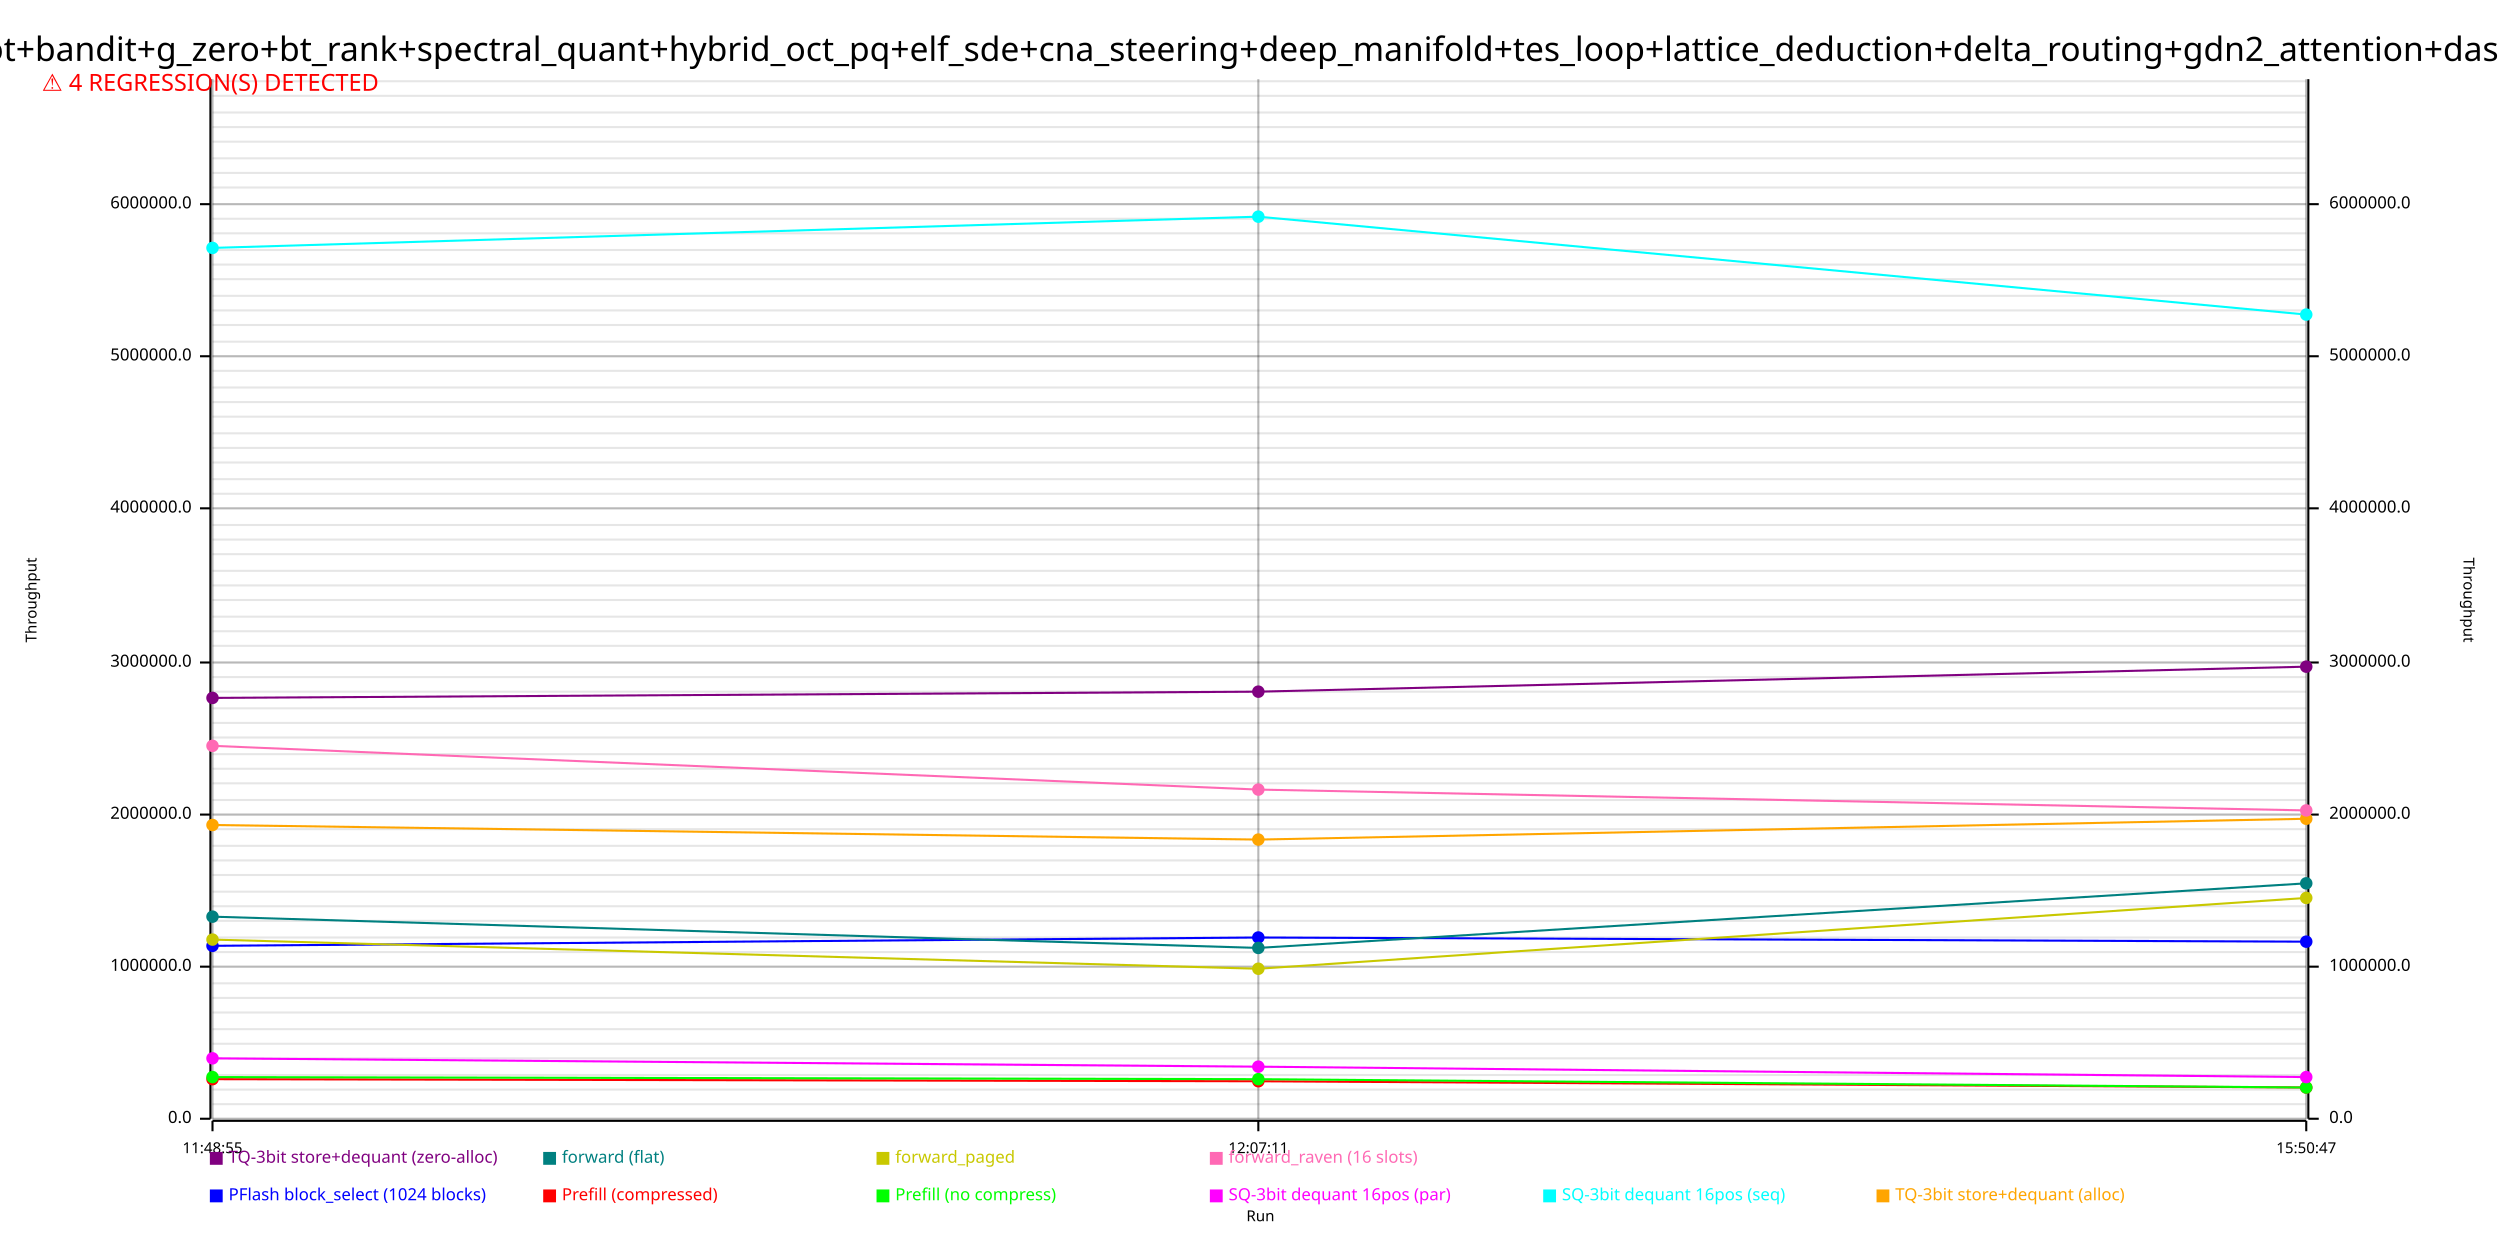
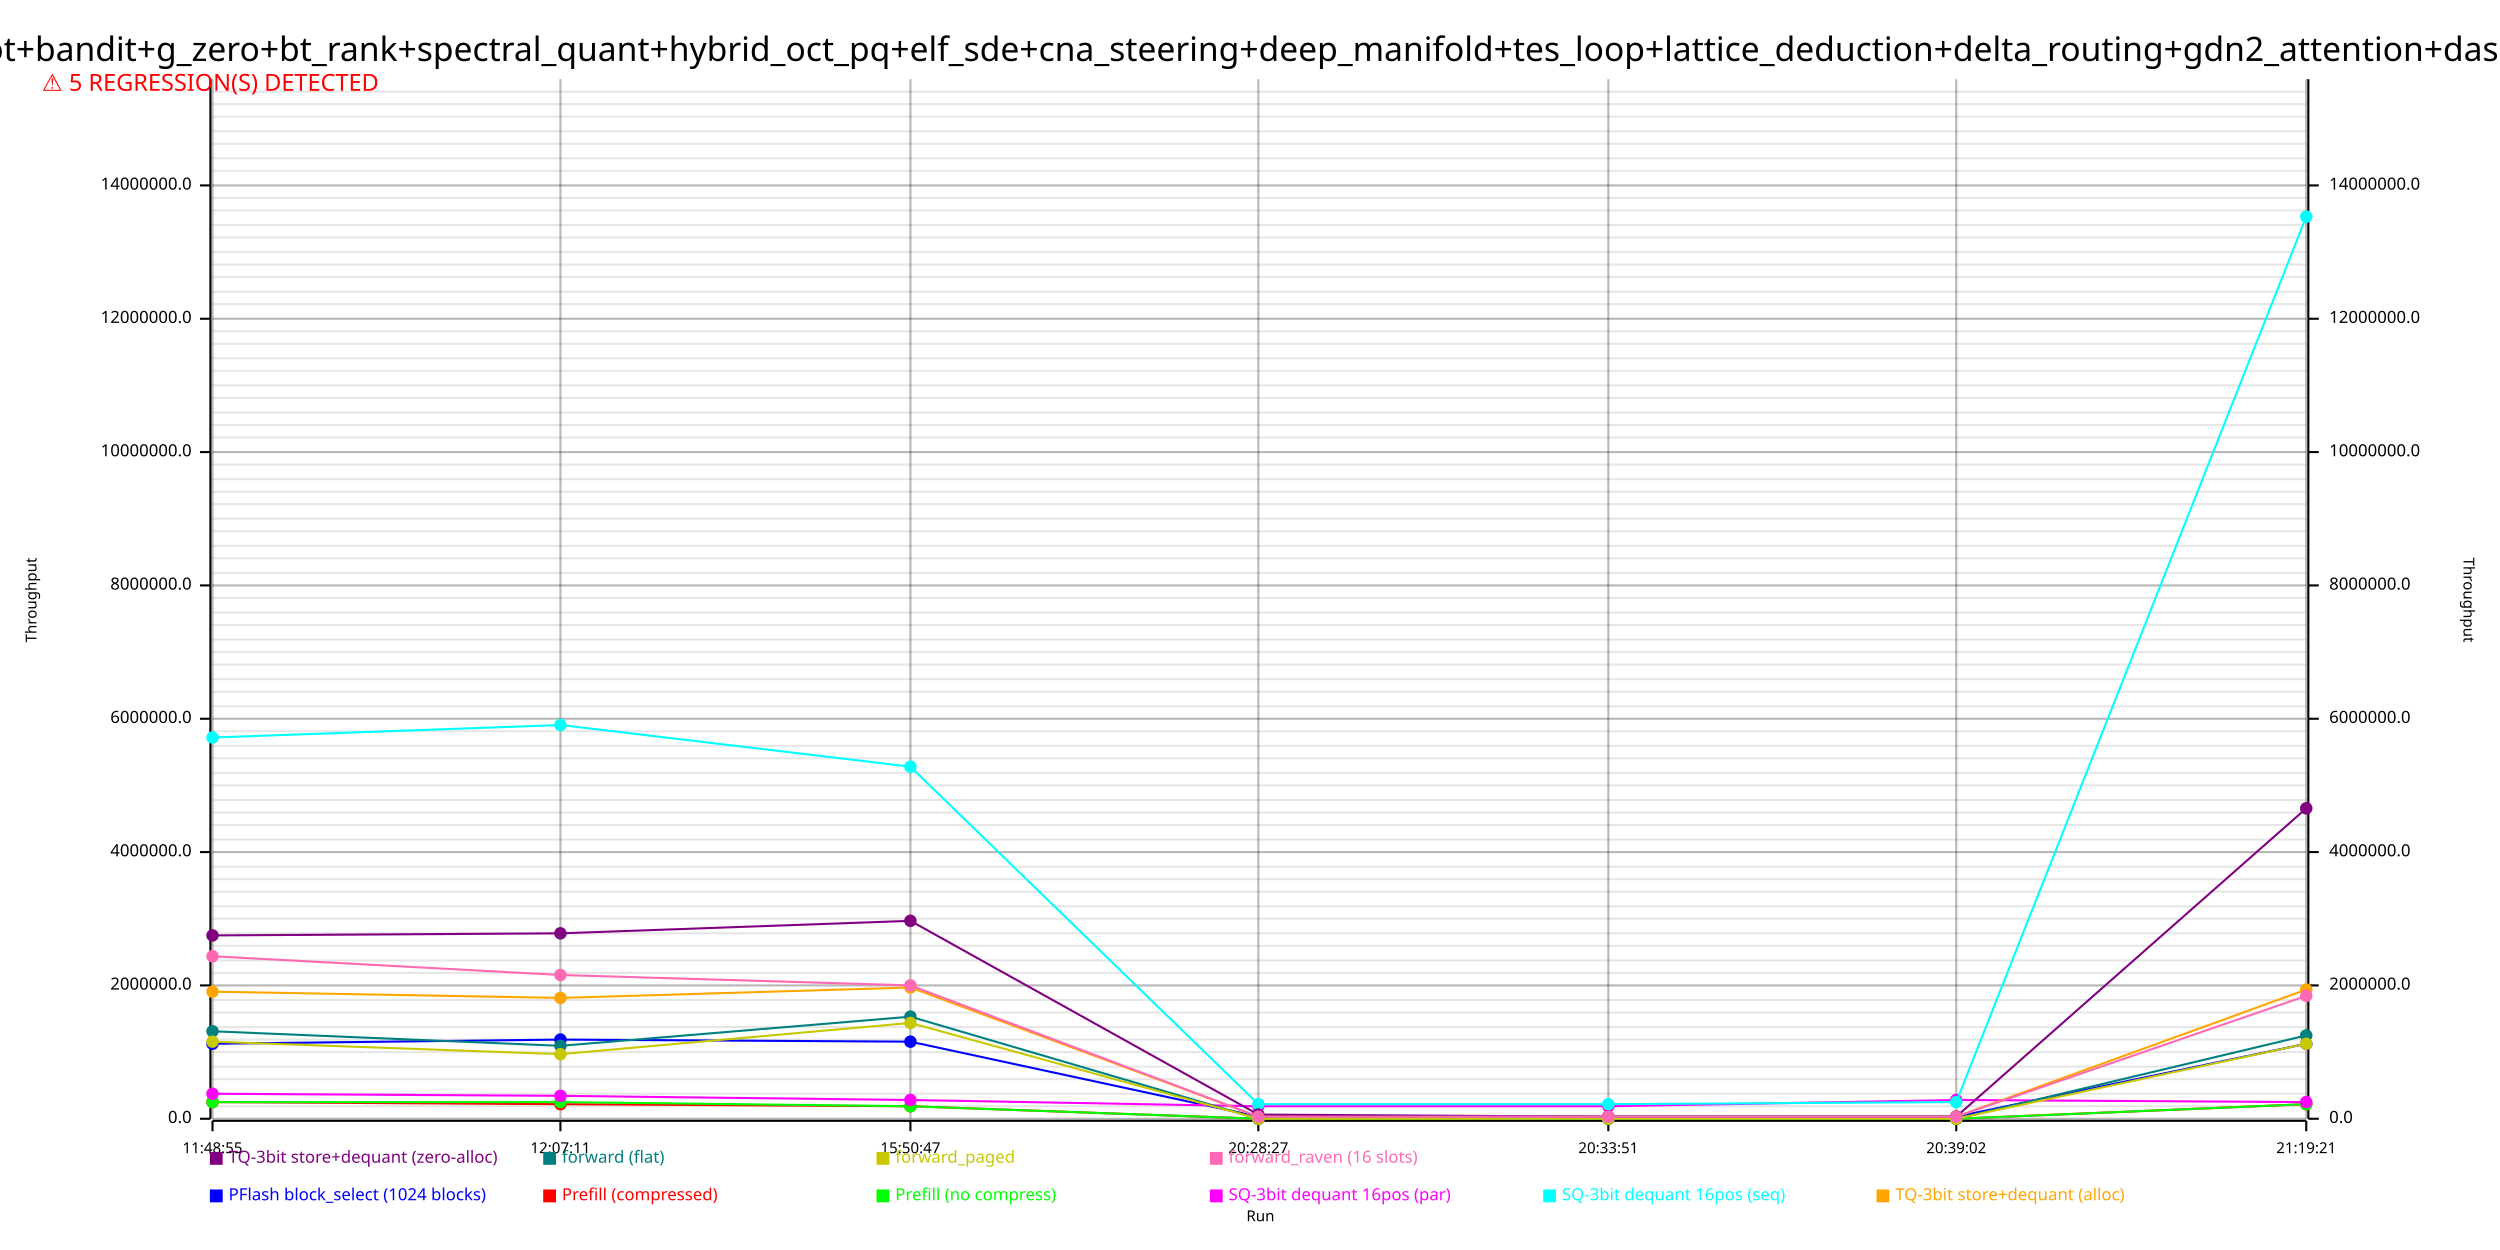
<svg xmlns="http://www.w3.org/2000/svg" width="1200" height="600" viewBox="0 0 1200 600">
  <rect x="0" y="0" width="1200" height="600" opacity="1" fill="#FFFFFF" stroke="none" />
  <text x="600" y="17" dy="0.76em" text-anchor="middle" font-family="sans-serif" font-size="16.129" opacity="1" fill="#000000">
KV — Time Series [sparse_mlp+domain_latent+ppot+bandit+g_zero+bt_rank+spectral_quant+hybrid_oct_pq+elf_sde+cna_steering+deep_manifold+tes_loop+lattice_deduction+delta_routing+gdn2_attention+dash_attn+dreamer+lt2_looped+plasma_path+tf_loop]
</text>
  <line opacity="0.1" stroke="#000000" stroke-width="1" x1="102" y1="537" x2="102" y2="38" />
+   <line opacity="0.1" stroke="#000000" stroke-width="1" x1="269" y1="537" x2="269" y2="38" />
+   <line opacity="0.1" stroke="#000000" stroke-width="1" x1="437" y1="537" x2="437" y2="38" />
  <line opacity="0.1" stroke="#000000" stroke-width="1" x1="604" y1="537" x2="604" y2="38" />
+   <line opacity="0.1" stroke="#000000" stroke-width="1" x1="772" y1="537" x2="772" y2="38" />
+   <line opacity="0.1" stroke="#000000" stroke-width="1" x1="939" y1="537" x2="939" y2="38" />
  <line opacity="0.1" stroke="#000000" stroke-width="1" x1="1107" y1="537" x2="1107" y2="38" />
  <line opacity="0.1" stroke="#000000" stroke-width="1" x1="102" y1="537" x2="1107" y2="537" />
-   <line opacity="0.1" stroke="#000000" stroke-width="1" x1="102" y1="530" x2="1107" y2="530" />
-   <line opacity="0.1" stroke="#000000" stroke-width="1" x1="102" y1="523" x2="1107" y2="523" />
-   <line opacity="0.1" stroke="#000000" stroke-width="1" x1="102" y1="516" x2="1107" y2="516" />
-   <line opacity="0.1" stroke="#000000" stroke-width="1" x1="102" y1="508" x2="1107" y2="508" />
-   <line opacity="0.1" stroke="#000000" stroke-width="1" x1="102" y1="501" x2="1107" y2="501" />
-   <line opacity="0.1" stroke="#000000" stroke-width="1" x1="102" y1="494" x2="1107" y2="494" />
+   <line opacity="0.1" stroke="#000000" stroke-width="1" x1="102" y1="531" x2="1107" y2="531" />
+   <line opacity="0.1" stroke="#000000" stroke-width="1" x1="102" y1="525" x2="1107" y2="525" />
+   <line opacity="0.1" stroke="#000000" stroke-width="1" x1="102" y1="518" x2="1107" y2="518" />
+   <line opacity="0.1" stroke="#000000" stroke-width="1" x1="102" y1="512" x2="1107" y2="512" />
+   <line opacity="0.1" stroke="#000000" stroke-width="1" x1="102" y1="505" x2="1107" y2="505" />
+   <line opacity="0.1" stroke="#000000" stroke-width="1" x1="102" y1="499" x2="1107" y2="499" />
+   <line opacity="0.1" stroke="#000000" stroke-width="1" x1="102" y1="493" x2="1107" y2="493" />
  <line opacity="0.1" stroke="#000000" stroke-width="1" x1="102" y1="486" x2="1107" y2="486" />
-   <line opacity="0.1" stroke="#000000" stroke-width="1" x1="102" y1="479" x2="1107" y2="479" />
-   <line opacity="0.1" stroke="#000000" stroke-width="1" x1="102" y1="472" x2="1107" y2="472" />
-   <line opacity="0.1" stroke="#000000" stroke-width="1" x1="102" y1="464" x2="1107" y2="464" />
-   <line opacity="0.1" stroke="#000000" stroke-width="1" x1="102" y1="457" x2="1107" y2="457" />
-   <line opacity="0.1" stroke="#000000" stroke-width="1" x1="102" y1="450" x2="1107" y2="450" />
-   <line opacity="0.1" stroke="#000000" stroke-width="1" x1="102" y1="442" x2="1107" y2="442" />
+   <line opacity="0.1" stroke="#000000" stroke-width="1" x1="102" y1="480" x2="1107" y2="480" />
+   <line opacity="0.1" stroke="#000000" stroke-width="1" x1="102" y1="473" x2="1107" y2="473" />
+   <line opacity="0.1" stroke="#000000" stroke-width="1" x1="102" y1="467" x2="1107" y2="467" />
+   <line opacity="0.1" stroke="#000000" stroke-width="1" x1="102" y1="461" x2="1107" y2="461" />
+   <line opacity="0.1" stroke="#000000" stroke-width="1" x1="102" y1="454" x2="1107" y2="454" />
+   <line opacity="0.1" stroke="#000000" stroke-width="1" x1="102" y1="448" x2="1107" y2="448" />
+   <line opacity="0.1" stroke="#000000" stroke-width="1" x1="102" y1="441" x2="1107" y2="441" />
  <line opacity="0.1" stroke="#000000" stroke-width="1" x1="102" y1="435" x2="1107" y2="435" />
  <line opacity="0.1" stroke="#000000" stroke-width="1" x1="102" y1="428" x2="1107" y2="428" />
-   <line opacity="0.1" stroke="#000000" stroke-width="1" x1="102" y1="420" x2="1107" y2="420" />
-   <line opacity="0.1" stroke="#000000" stroke-width="1" x1="102" y1="413" x2="1107" y2="413" />
-   <line opacity="0.1" stroke="#000000" stroke-width="1" x1="102" y1="406" x2="1107" y2="406" />
-   <line opacity="0.1" stroke="#000000" stroke-width="1" x1="102" y1="398" x2="1107" y2="398" />
-   <line opacity="0.1" stroke="#000000" stroke-width="1" x1="102" y1="391" x2="1107" y2="391" />
+   <line opacity="0.1" stroke="#000000" stroke-width="1" x1="102" y1="422" x2="1107" y2="422" />
+   <line opacity="0.1" stroke="#000000" stroke-width="1" x1="102" y1="416" x2="1107" y2="416" />
+   <line opacity="0.1" stroke="#000000" stroke-width="1" x1="102" y1="409" x2="1107" y2="409" />
+   <line opacity="0.1" stroke="#000000" stroke-width="1" x1="102" y1="403" x2="1107" y2="403" />
+   <line opacity="0.1" stroke="#000000" stroke-width="1" x1="102" y1="396" x2="1107" y2="396" />
+   <line opacity="0.1" stroke="#000000" stroke-width="1" x1="102" y1="390" x2="1107" y2="390" />
  <line opacity="0.1" stroke="#000000" stroke-width="1" x1="102" y1="384" x2="1107" y2="384" />
-   <line opacity="0.1" stroke="#000000" stroke-width="1" x1="102" y1="376" x2="1107" y2="376" />
-   <line opacity="0.1" stroke="#000000" stroke-width="1" x1="102" y1="369" x2="1107" y2="369" />
-   <line opacity="0.1" stroke="#000000" stroke-width="1" x1="102" y1="362" x2="1107" y2="362" />
-   <line opacity="0.1" stroke="#000000" stroke-width="1" x1="102" y1="354" x2="1107" y2="354" />
-   <line opacity="0.1" stroke="#000000" stroke-width="1" x1="102" y1="347" x2="1107" y2="347" />
-   <line opacity="0.1" stroke="#000000" stroke-width="1" x1="102" y1="340" x2="1107" y2="340" />
+   <line opacity="0.1" stroke="#000000" stroke-width="1" x1="102" y1="377" x2="1107" y2="377" />
+   <line opacity="0.1" stroke="#000000" stroke-width="1" x1="102" y1="371" x2="1107" y2="371" />
+   <line opacity="0.1" stroke="#000000" stroke-width="1" x1="102" y1="364" x2="1107" y2="364" />
+   <line opacity="0.1" stroke="#000000" stroke-width="1" x1="102" y1="358" x2="1107" y2="358" />
+   <line opacity="0.1" stroke="#000000" stroke-width="1" x1="102" y1="351" x2="1107" y2="351" />
+   <line opacity="0.1" stroke="#000000" stroke-width="1" x1="102" y1="345" x2="1107" y2="345" />
+   <line opacity="0.1" stroke="#000000" stroke-width="1" x1="102" y1="339" x2="1107" y2="339" />
  <line opacity="0.1" stroke="#000000" stroke-width="1" x1="102" y1="332" x2="1107" y2="332" />
-   <line opacity="0.1" stroke="#000000" stroke-width="1" x1="102" y1="325" x2="1107" y2="325" />
-   <line opacity="0.1" stroke="#000000" stroke-width="1" x1="102" y1="318" x2="1107" y2="318" />
-   <line opacity="0.1" stroke="#000000" stroke-width="1" x1="102" y1="310" x2="1107" y2="310" />
-   <line opacity="0.1" stroke="#000000" stroke-width="1" x1="102" y1="303" x2="1107" y2="303" />
-   <line opacity="0.1" stroke="#000000" stroke-width="1" x1="102" y1="296" x2="1107" y2="296" />
-   <line opacity="0.1" stroke="#000000" stroke-width="1" x1="102" y1="288" x2="1107" y2="288" />
+   <line opacity="0.1" stroke="#000000" stroke-width="1" x1="102" y1="326" x2="1107" y2="326" />
+   <line opacity="0.1" stroke="#000000" stroke-width="1" x1="102" y1="319" x2="1107" y2="319" />
+   <line opacity="0.1" stroke="#000000" stroke-width="1" x1="102" y1="313" x2="1107" y2="313" />
+   <line opacity="0.1" stroke="#000000" stroke-width="1" x1="102" y1="307" x2="1107" y2="307" />
+   <line opacity="0.1" stroke="#000000" stroke-width="1" x1="102" y1="300" x2="1107" y2="300" />
+   <line opacity="0.1" stroke="#000000" stroke-width="1" x1="102" y1="294" x2="1107" y2="294" />
+   <line opacity="0.1" stroke="#000000" stroke-width="1" x1="102" y1="287" x2="1107" y2="287" />
  <line opacity="0.1" stroke="#000000" stroke-width="1" x1="102" y1="281" x2="1107" y2="281" />
-   <line opacity="0.1" stroke="#000000" stroke-width="1" x1="102" y1="274" x2="1107" y2="274" />
-   <line opacity="0.1" stroke="#000000" stroke-width="1" x1="102" y1="266" x2="1107" y2="266" />
-   <line opacity="0.1" stroke="#000000" stroke-width="1" x1="102" y1="259" x2="1107" y2="259" />
-   <line opacity="0.1" stroke="#000000" stroke-width="1" x1="102" y1="252" x2="1107" y2="252" />
-   <line opacity="0.1" stroke="#000000" stroke-width="1" x1="102" y1="244" x2="1107" y2="244" />
-   <line opacity="0.1" stroke="#000000" stroke-width="1" x1="102" y1="237" x2="1107" y2="237" />
+   <line opacity="0.1" stroke="#000000" stroke-width="1" x1="102" y1="275" x2="1107" y2="275" />
+   <line opacity="0.1" stroke="#000000" stroke-width="1" x1="102" y1="268" x2="1107" y2="268" />
+   <line opacity="0.1" stroke="#000000" stroke-width="1" x1="102" y1="262" x2="1107" y2="262" />
+   <line opacity="0.1" stroke="#000000" stroke-width="1" x1="102" y1="255" x2="1107" y2="255" />
+   <line opacity="0.1" stroke="#000000" stroke-width="1" x1="102" y1="249" x2="1107" y2="249" />
+   <line opacity="0.1" stroke="#000000" stroke-width="1" x1="102" y1="242" x2="1107" y2="242" />
+   <line opacity="0.1" stroke="#000000" stroke-width="1" x1="102" y1="236" x2="1107" y2="236" />
  <line opacity="0.1" stroke="#000000" stroke-width="1" x1="102" y1="230" x2="1107" y2="230" />
-   <line opacity="0.1" stroke="#000000" stroke-width="1" x1="102" y1="222" x2="1107" y2="222" />
-   <line opacity="0.1" stroke="#000000" stroke-width="1" x1="102" y1="215" x2="1107" y2="215" />
-   <line opacity="0.1" stroke="#000000" stroke-width="1" x1="102" y1="208" x2="1107" y2="208" />
-   <line opacity="0.1" stroke="#000000" stroke-width="1" x1="102" y1="200" x2="1107" y2="200" />
-   <line opacity="0.1" stroke="#000000" stroke-width="1" x1="102" y1="193" x2="1107" y2="193" />
-   <line opacity="0.1" stroke="#000000" stroke-width="1" x1="102" y1="186" x2="1107" y2="186" />
+   <line opacity="0.1" stroke="#000000" stroke-width="1" x1="102" y1="223" x2="1107" y2="223" />
+   <line opacity="0.1" stroke="#000000" stroke-width="1" x1="102" y1="217" x2="1107" y2="217" />
+   <line opacity="0.1" stroke="#000000" stroke-width="1" x1="102" y1="210" x2="1107" y2="210" />
+   <line opacity="0.1" stroke="#000000" stroke-width="1" x1="102" y1="204" x2="1107" y2="204" />
+   <line opacity="0.1" stroke="#000000" stroke-width="1" x1="102" y1="198" x2="1107" y2="198" />
+   <line opacity="0.1" stroke="#000000" stroke-width="1" x1="102" y1="191" x2="1107" y2="191" />
+   <line opacity="0.1" stroke="#000000" stroke-width="1" x1="102" y1="185" x2="1107" y2="185" />
  <line opacity="0.1" stroke="#000000" stroke-width="1" x1="102" y1="178" x2="1107" y2="178" />
-   <line opacity="0.1" stroke="#000000" stroke-width="1" x1="102" y1="171" x2="1107" y2="171" />
-   <line opacity="0.1" stroke="#000000" stroke-width="1" x1="102" y1="164" x2="1107" y2="164" />
-   <line opacity="0.1" stroke="#000000" stroke-width="1" x1="102" y1="156" x2="1107" y2="156" />
-   <line opacity="0.1" stroke="#000000" stroke-width="1" x1="102" y1="149" x2="1107" y2="149" />
-   <line opacity="0.1" stroke="#000000" stroke-width="1" x1="102" y1="142" x2="1107" y2="142" />
-   <line opacity="0.1" stroke="#000000" stroke-width="1" x1="102" y1="134" x2="1107" y2="134" />
+   <line opacity="0.1" stroke="#000000" stroke-width="1" x1="102" y1="172" x2="1107" y2="172" />
+   <line opacity="0.1" stroke="#000000" stroke-width="1" x1="102" y1="165" x2="1107" y2="165" />
+   <line opacity="0.1" stroke="#000000" stroke-width="1" x1="102" y1="159" x2="1107" y2="159" />
+   <line opacity="0.1" stroke="#000000" stroke-width="1" x1="102" y1="153" x2="1107" y2="153" />
+   <line opacity="0.1" stroke="#000000" stroke-width="1" x1="102" y1="146" x2="1107" y2="146" />
+   <line opacity="0.1" stroke="#000000" stroke-width="1" x1="102" y1="140" x2="1107" y2="140" />
+   <line opacity="0.1" stroke="#000000" stroke-width="1" x1="102" y1="133" x2="1107" y2="133" />
  <line opacity="0.1" stroke="#000000" stroke-width="1" x1="102" y1="127" x2="1107" y2="127" />
-   <line opacity="0.1" stroke="#000000" stroke-width="1" x1="102" y1="120" x2="1107" y2="120" />
-   <line opacity="0.1" stroke="#000000" stroke-width="1" x1="102" y1="112" x2="1107" y2="112" />
-   <line opacity="0.1" stroke="#000000" stroke-width="1" x1="102" y1="105" x2="1107" y2="105" />
-   <line opacity="0.1" stroke="#000000" stroke-width="1" x1="102" y1="98" x2="1107" y2="98" />
-   <line opacity="0.1" stroke="#000000" stroke-width="1" x1="102" y1="90" x2="1107" y2="90" />
-   <line opacity="0.1" stroke="#000000" stroke-width="1" x1="102" y1="83" x2="1107" y2="83" />
+   <line opacity="0.1" stroke="#000000" stroke-width="1" x1="102" y1="121" x2="1107" y2="121" />
+   <line opacity="0.1" stroke="#000000" stroke-width="1" x1="102" y1="114" x2="1107" y2="114" />
+   <line opacity="0.1" stroke="#000000" stroke-width="1" x1="102" y1="108" x2="1107" y2="108" />
+   <line opacity="0.1" stroke="#000000" stroke-width="1" x1="102" y1="101" x2="1107" y2="101" />
+   <line opacity="0.1" stroke="#000000" stroke-width="1" x1="102" y1="95" x2="1107" y2="95" />
+   <line opacity="0.1" stroke="#000000" stroke-width="1" x1="102" y1="89" x2="1107" y2="89" />
+   <line opacity="0.1" stroke="#000000" stroke-width="1" x1="102" y1="82" x2="1107" y2="82" />
  <line opacity="0.1" stroke="#000000" stroke-width="1" x1="102" y1="76" x2="1107" y2="76" />
-   <line opacity="0.1" stroke="#000000" stroke-width="1" x1="102" y1="68" x2="1107" y2="68" />
-   <line opacity="0.1" stroke="#000000" stroke-width="1" x1="102" y1="61" x2="1107" y2="61" />
-   <line opacity="0.1" stroke="#000000" stroke-width="1" x1="102" y1="54" x2="1107" y2="54" />
-   <line opacity="0.1" stroke="#000000" stroke-width="1" x1="102" y1="46" x2="1107" y2="46" />
-   <line opacity="0.1" stroke="#000000" stroke-width="1" x1="102" y1="39" x2="1107" y2="39" />
+   <line opacity="0.1" stroke="#000000" stroke-width="1" x1="102" y1="69" x2="1107" y2="69" />
+   <line opacity="0.1" stroke="#000000" stroke-width="1" x1="102" y1="63" x2="1107" y2="63" />
+   <line opacity="0.1" stroke="#000000" stroke-width="1" x1="102" y1="56" x2="1107" y2="56" />
+   <line opacity="0.1" stroke="#000000" stroke-width="1" x1="102" y1="50" x2="1107" y2="50" />
+   <line opacity="0.1" stroke="#000000" stroke-width="1" x1="102" y1="44" x2="1107" y2="44" />
  <text x="12" y="288" dy="0.76em" text-anchor="middle" font-family="sans-serif" font-size="7.258" opacity="1" fill="#000000" transform="rotate(270, 12, 288)">
Throughput
</text>
  <text x="605" y="588" dy="-0.5ex" text-anchor="middle" font-family="sans-serif" font-size="7.258" opacity="1" fill="#000000">
Run
</text>
  <text x="1188" y="288" dy="0.76em" text-anchor="middle" font-family="sans-serif" font-size="7.258" opacity="1" fill="#000000" transform="rotate(90, 1188, 288)">
Throughput
</text>
  <line opacity="0.2" stroke="#000000" stroke-width="1" x1="102" y1="537" x2="102" y2="38" />
+   <line opacity="0.2" stroke="#000000" stroke-width="1" x1="269" y1="537" x2="269" y2="38" />
+   <line opacity="0.2" stroke="#000000" stroke-width="1" x1="437" y1="537" x2="437" y2="38" />
  <line opacity="0.2" stroke="#000000" stroke-width="1" x1="604" y1="537" x2="604" y2="38" />
+   <line opacity="0.2" stroke="#000000" stroke-width="1" x1="772" y1="537" x2="772" y2="38" />
+   <line opacity="0.2" stroke="#000000" stroke-width="1" x1="939" y1="537" x2="939" y2="38" />
  <line opacity="0.2" stroke="#000000" stroke-width="1" x1="1107" y1="537" x2="1107" y2="38" />
  <line opacity="0.2" stroke="#000000" stroke-width="1" x1="102" y1="537" x2="1107" y2="537" />
-   <line opacity="0.2" stroke="#000000" stroke-width="1" x1="102" y1="464" x2="1107" y2="464" />
-   <line opacity="0.2" stroke="#000000" stroke-width="1" x1="102" y1="391" x2="1107" y2="391" />
-   <line opacity="0.2" stroke="#000000" stroke-width="1" x1="102" y1="318" x2="1107" y2="318" />
-   <line opacity="0.2" stroke="#000000" stroke-width="1" x1="102" y1="244" x2="1107" y2="244" />
-   <line opacity="0.2" stroke="#000000" stroke-width="1" x1="102" y1="171" x2="1107" y2="171" />
-   <line opacity="0.2" stroke="#000000" stroke-width="1" x1="102" y1="98" x2="1107" y2="98" />
+   <line opacity="0.2" stroke="#000000" stroke-width="1" x1="102" y1="473" x2="1107" y2="473" />
+   <line opacity="0.2" stroke="#000000" stroke-width="1" x1="102" y1="409" x2="1107" y2="409" />
+   <line opacity="0.2" stroke="#000000" stroke-width="1" x1="102" y1="345" x2="1107" y2="345" />
+   <line opacity="0.2" stroke="#000000" stroke-width="1" x1="102" y1="281" x2="1107" y2="281" />
+   <line opacity="0.2" stroke="#000000" stroke-width="1" x1="102" y1="217" x2="1107" y2="217" />
+   <line opacity="0.2" stroke="#000000" stroke-width="1" x1="102" y1="153" x2="1107" y2="153" />
+   <line opacity="0.2" stroke="#000000" stroke-width="1" x1="102" y1="89" x2="1107" y2="89" />
  <polyline fill="none" opacity="1" stroke="#000000" stroke-width="1" points="101,38 101,537 " />
  <text x="92" y="537" dy="0.5ex" text-anchor="end" font-family="sans-serif" font-size="8.065" opacity="1" fill="#000000">
0.0
</text>
  <polyline fill="none" opacity="1" stroke="#000000" stroke-width="1" points="96,537 101,537 " />
-   <text x="92" y="464" dy="0.5ex" text-anchor="end" font-family="sans-serif" font-size="8.065" opacity="1" fill="#000000">
- 1000000.0
- </text>
-   <polyline fill="none" opacity="1" stroke="#000000" stroke-width="1" points="96,464 101,464 " />
-   <text x="92" y="391" dy="0.5ex" text-anchor="end" font-family="sans-serif" font-size="8.065" opacity="1" fill="#000000">
+   <text x="92" y="473" dy="0.5ex" text-anchor="end" font-family="sans-serif" font-size="8.065" opacity="1" fill="#000000">
2000000.0
</text>
-   <polyline fill="none" opacity="1" stroke="#000000" stroke-width="1" points="96,391 101,391 " />
-   <text x="92" y="318" dy="0.5ex" text-anchor="end" font-family="sans-serif" font-size="8.065" opacity="1" fill="#000000">
- 3000000.0
- </text>
-   <polyline fill="none" opacity="1" stroke="#000000" stroke-width="1" points="96,318 101,318 " />
-   <text x="92" y="244" dy="0.5ex" text-anchor="end" font-family="sans-serif" font-size="8.065" opacity="1" fill="#000000">
+   <polyline fill="none" opacity="1" stroke="#000000" stroke-width="1" points="96,473 101,473 " />
+   <text x="92" y="409" dy="0.5ex" text-anchor="end" font-family="sans-serif" font-size="8.065" opacity="1" fill="#000000">
4000000.0
</text>
-   <polyline fill="none" opacity="1" stroke="#000000" stroke-width="1" points="96,244 101,244 " />
-   <text x="92" y="171" dy="0.5ex" text-anchor="end" font-family="sans-serif" font-size="8.065" opacity="1" fill="#000000">
- 5000000.0
- </text>
-   <polyline fill="none" opacity="1" stroke="#000000" stroke-width="1" points="96,171 101,171 " />
-   <text x="92" y="98" dy="0.5ex" text-anchor="end" font-family="sans-serif" font-size="8.065" opacity="1" fill="#000000">
+   <polyline fill="none" opacity="1" stroke="#000000" stroke-width="1" points="96,409 101,409 " />
+   <text x="92" y="345" dy="0.5ex" text-anchor="end" font-family="sans-serif" font-size="8.065" opacity="1" fill="#000000">
6000000.0
</text>
-   <polyline fill="none" opacity="1" stroke="#000000" stroke-width="1" points="96,98 101,98 " />
+   <polyline fill="none" opacity="1" stroke="#000000" stroke-width="1" points="96,345 101,345 " />
+   <text x="92" y="281" dy="0.5ex" text-anchor="end" font-family="sans-serif" font-size="8.065" opacity="1" fill="#000000">
+ 8000000.0
+ </text>
+   <polyline fill="none" opacity="1" stroke="#000000" stroke-width="1" points="96,281 101,281 " />
+   <text x="92" y="217" dy="0.5ex" text-anchor="end" font-family="sans-serif" font-size="8.065" opacity="1" fill="#000000">
+ 10000000.0
+ </text>
+   <polyline fill="none" opacity="1" stroke="#000000" stroke-width="1" points="96,217 101,217 " />
+   <text x="92" y="153" dy="0.5ex" text-anchor="end" font-family="sans-serif" font-size="8.065" opacity="1" fill="#000000">
+ 12000000.0
+ </text>
+   <polyline fill="none" opacity="1" stroke="#000000" stroke-width="1" points="96,153 101,153 " />
+   <text x="92" y="89" dy="0.5ex" text-anchor="end" font-family="sans-serif" font-size="8.065" opacity="1" fill="#000000">
+ 14000000.0
+ </text>
+   <polyline fill="none" opacity="1" stroke="#000000" stroke-width="1" points="96,89 101,89 " />
  <polyline fill="none" opacity="1" stroke="#000000" stroke-width="1" points="102,538 1107,538 " />
  <text x="102" y="548" dy="0.76em" text-anchor="middle" font-family="sans-serif" font-size="7.258" opacity="1" fill="#000000">
11:48:55
</text>
  <polyline fill="none" opacity="1" stroke="#000000" stroke-width="1" points="102,538 102,543 " />
+   <text x="269" y="548" dy="0.76em" text-anchor="middle" font-family="sans-serif" font-size="7.258" opacity="1" fill="#000000">
+ 12:07:11
+ </text>
+   <polyline fill="none" opacity="1" stroke="#000000" stroke-width="1" points="269,538 269,543 " />
+   <text x="437" y="548" dy="0.76em" text-anchor="middle" font-family="sans-serif" font-size="7.258" opacity="1" fill="#000000">
+ 15:50:47
+ </text>
+   <polyline fill="none" opacity="1" stroke="#000000" stroke-width="1" points="437,538 437,543 " />
  <text x="604" y="548" dy="0.76em" text-anchor="middle" font-family="sans-serif" font-size="7.258" opacity="1" fill="#000000">
- 12:07:11
+ 20:28:27
</text>
  <polyline fill="none" opacity="1" stroke="#000000" stroke-width="1" points="604,538 604,543 " />
+   <text x="772" y="548" dy="0.76em" text-anchor="middle" font-family="sans-serif" font-size="7.258" opacity="1" fill="#000000">
+ 20:33:51
+ </text>
+   <polyline fill="none" opacity="1" stroke="#000000" stroke-width="1" points="772,538 772,543 " />
+   <text x="939" y="548" dy="0.76em" text-anchor="middle" font-family="sans-serif" font-size="7.258" opacity="1" fill="#000000">
+ 20:39:02
+ </text>
+   <polyline fill="none" opacity="1" stroke="#000000" stroke-width="1" points="939,538 939,543 " />
  <text x="1107" y="548" dy="0.76em" text-anchor="middle" font-family="sans-serif" font-size="7.258" opacity="1" fill="#000000">
- 15:50:47
+ 21:19:21
</text>
  <polyline fill="none" opacity="1" stroke="#000000" stroke-width="1" points="1107,538 1107,543 " />
  <polyline fill="none" opacity="1" stroke="#000000" stroke-width="1" points="1108,38 1108,537 " />
  <text x="1118" y="537" dy="0.5ex" text-anchor="start" font-family="sans-serif" font-size="8.065" opacity="1" fill="#000000">
0.0
</text>
  <polyline fill="none" opacity="1" stroke="#000000" stroke-width="1" points="1108,537 1113,537 " />
-   <text x="1118" y="464" dy="0.5ex" text-anchor="start" font-family="sans-serif" font-size="8.065" opacity="1" fill="#000000">
- 1000000.0
- </text>
-   <polyline fill="none" opacity="1" stroke="#000000" stroke-width="1" points="1108,464 1113,464 " />
-   <text x="1118" y="391" dy="0.5ex" text-anchor="start" font-family="sans-serif" font-size="8.065" opacity="1" fill="#000000">
+   <text x="1118" y="473" dy="0.5ex" text-anchor="start" font-family="sans-serif" font-size="8.065" opacity="1" fill="#000000">
2000000.0
</text>
-   <polyline fill="none" opacity="1" stroke="#000000" stroke-width="1" points="1108,391 1113,391 " />
-   <text x="1118" y="318" dy="0.5ex" text-anchor="start" font-family="sans-serif" font-size="8.065" opacity="1" fill="#000000">
- 3000000.0
- </text>
-   <polyline fill="none" opacity="1" stroke="#000000" stroke-width="1" points="1108,318 1113,318 " />
-   <text x="1118" y="244" dy="0.5ex" text-anchor="start" font-family="sans-serif" font-size="8.065" opacity="1" fill="#000000">
+   <polyline fill="none" opacity="1" stroke="#000000" stroke-width="1" points="1108,473 1113,473 " />
+   <text x="1118" y="409" dy="0.5ex" text-anchor="start" font-family="sans-serif" font-size="8.065" opacity="1" fill="#000000">
4000000.0
</text>
-   <polyline fill="none" opacity="1" stroke="#000000" stroke-width="1" points="1108,244 1113,244 " />
-   <text x="1118" y="171" dy="0.5ex" text-anchor="start" font-family="sans-serif" font-size="8.065" opacity="1" fill="#000000">
- 5000000.0
- </text>
-   <polyline fill="none" opacity="1" stroke="#000000" stroke-width="1" points="1108,171 1113,171 " />
-   <text x="1118" y="98" dy="0.5ex" text-anchor="start" font-family="sans-serif" font-size="8.065" opacity="1" fill="#000000">
+   <polyline fill="none" opacity="1" stroke="#000000" stroke-width="1" points="1108,409 1113,409 " />
+   <text x="1118" y="345" dy="0.5ex" text-anchor="start" font-family="sans-serif" font-size="8.065" opacity="1" fill="#000000">
6000000.0
</text>
-   <polyline fill="none" opacity="1" stroke="#000000" stroke-width="1" points="1108,98 1113,98 " />
-   <polyline fill="none" opacity="1" stroke="#0000FF" stroke-width="1" points="102,454 604,450 1107,452 " />
-   <circle cx="102" cy="454" r="3" opacity="1" fill="#0000FF" stroke="none" stroke-width="1" />
-   <circle cx="604" cy="450" r="3" opacity="1" fill="#0000FF" stroke="none" stroke-width="1" />
-   <circle cx="1107" cy="452" r="3" opacity="1" fill="#0000FF" stroke="none" stroke-width="1" />
+   <polyline fill="none" opacity="1" stroke="#000000" stroke-width="1" points="1108,345 1113,345 " />
+   <text x="1118" y="281" dy="0.5ex" text-anchor="start" font-family="sans-serif" font-size="8.065" opacity="1" fill="#000000">
+ 8000000.0
+ </text>
+   <polyline fill="none" opacity="1" stroke="#000000" stroke-width="1" points="1108,281 1113,281 " />
+   <text x="1118" y="217" dy="0.5ex" text-anchor="start" font-family="sans-serif" font-size="8.065" opacity="1" fill="#000000">
+ 10000000.0
+ </text>
+   <polyline fill="none" opacity="1" stroke="#000000" stroke-width="1" points="1108,217 1113,217 " />
+   <text x="1118" y="153" dy="0.5ex" text-anchor="start" font-family="sans-serif" font-size="8.065" opacity="1" fill="#000000">
+ 12000000.0
+ </text>
+   <polyline fill="none" opacity="1" stroke="#000000" stroke-width="1" points="1108,153 1113,153 " />
+   <text x="1118" y="89" dy="0.5ex" text-anchor="start" font-family="sans-serif" font-size="8.065" opacity="1" fill="#000000">
+ 14000000.0
+ </text>
+   <polyline fill="none" opacity="1" stroke="#000000" stroke-width="1" points="1108,89 1113,89 " />
+   <polyline fill="none" opacity="1" stroke="#0000FF" stroke-width="1" points="102,501 269,499 437,500 604,536 772,536 939,536 1107,501 " />
+   <circle cx="102" cy="501" r="3" opacity="1" fill="#0000FF" stroke="none" stroke-width="1" />
+   <circle cx="269" cy="499" r="3" opacity="1" fill="#0000FF" stroke="none" stroke-width="1" />
+   <circle cx="437" cy="500" r="3" opacity="1" fill="#0000FF" stroke="none" stroke-width="1" />
+   <circle cx="604" cy="536" r="3" opacity="1" fill="#0000FF" stroke="none" stroke-width="1" />
+   <circle cx="772" cy="536" r="3" opacity="1" fill="#0000FF" stroke="none" stroke-width="1" />
+   <circle cx="939" cy="536" r="3" opacity="1" fill="#0000FF" stroke="none" stroke-width="1" />
+   <circle cx="1107" cy="501" r="3" opacity="1" fill="#0000FF" stroke="none" stroke-width="1" />
  <text x="100" y="570" dy="0.76em" text-anchor="start" font-family="sans-serif" font-size="8.065" opacity="1" fill="#0000FF">
■ PFlash block_select (1024 blocks)
</text>
-   <polyline fill="none" opacity="1" stroke="#FF0000" stroke-width="1" points="102,518 604,519 1107,522 " />
-   <circle cx="102" cy="518" r="3" opacity="1" fill="#FF0000" stroke="none" stroke-width="1" />
-   <circle cx="604" cy="519" r="3" opacity="1" fill="#FF0000" stroke="none" stroke-width="1" />
-   <circle cx="1107" cy="522" r="3" opacity="1" fill="#FF0000" stroke="none" stroke-width="1" />
+   <polyline fill="none" opacity="1" stroke="#FF0000" stroke-width="1" points="102,529 269,530 437,531 604,537 772,537 939,537 1107,530 " />
+   <circle cx="102" cy="529" r="3" opacity="1" fill="#FF0000" stroke="none" stroke-width="1" />
+   <circle cx="269" cy="530" r="3" opacity="1" fill="#FF0000" stroke="none" stroke-width="1" />
+   <circle cx="437" cy="531" r="3" opacity="1" fill="#FF0000" stroke="none" stroke-width="1" />
+   <circle cx="604" cy="537" r="3" opacity="1" fill="#FF0000" stroke="none" stroke-width="1" />
+   <circle cx="772" cy="537" r="3" opacity="1" fill="#FF0000" stroke="none" stroke-width="1" />
+   <circle cx="939" cy="537" r="3" opacity="1" fill="#FF0000" stroke="none" stroke-width="1" />
+   <circle cx="1107" cy="530" r="3" opacity="1" fill="#FF0000" stroke="none" stroke-width="1" />
  <text x="260" y="570" dy="0.76em" text-anchor="start" font-family="sans-serif" font-size="8.065" opacity="1" fill="#FF0000">
■ Prefill (compressed)
</text>
-   <polyline fill="none" opacity="1" stroke="#00FF00" stroke-width="1" points="102,517 604,518 1107,522 " />
-   <circle cx="102" cy="517" r="3" opacity="1" fill="#00FF00" stroke="none" stroke-width="1" />
-   <circle cx="604" cy="518" r="3" opacity="1" fill="#00FF00" stroke="none" stroke-width="1" />
-   <circle cx="1107" cy="522" r="3" opacity="1" fill="#00FF00" stroke="none" stroke-width="1" />
+   <polyline fill="none" opacity="1" stroke="#00FF00" stroke-width="1" points="102,529 269,529 437,531 604,537 772,537 939,537 1107,530 " />
+   <circle cx="102" cy="529" r="3" opacity="1" fill="#00FF00" stroke="none" stroke-width="1" />
+   <circle cx="269" cy="529" r="3" opacity="1" fill="#00FF00" stroke="none" stroke-width="1" />
+   <circle cx="437" cy="531" r="3" opacity="1" fill="#00FF00" stroke="none" stroke-width="1" />
+   <circle cx="604" cy="537" r="3" opacity="1" fill="#00FF00" stroke="none" stroke-width="1" />
+   <circle cx="772" cy="537" r="3" opacity="1" fill="#00FF00" stroke="none" stroke-width="1" />
+   <circle cx="939" cy="537" r="3" opacity="1" fill="#00FF00" stroke="none" stroke-width="1" />
+   <circle cx="1107" cy="530" r="3" opacity="1" fill="#00FF00" stroke="none" stroke-width="1" />
  <text x="420" y="570" dy="0.76em" text-anchor="start" font-family="sans-serif" font-size="8.065" opacity="1" fill="#00FF00">
■ Prefill (no compress)
</text>
-   <polyline fill="none" opacity="1" stroke="#FF00FF" stroke-width="1" points="102,508 604,512 1107,517 " />
-   <circle cx="102" cy="508" r="3" opacity="1" fill="#FF00FF" stroke="none" stroke-width="1" />
-   <circle cx="604" cy="512" r="3" opacity="1" fill="#FF00FF" stroke="none" stroke-width="1" />
-   <circle cx="1107" cy="517" r="3" opacity="1" fill="#FF00FF" stroke="none" stroke-width="1" />
+   <polyline fill="none" opacity="1" stroke="#FF00FF" stroke-width="1" points="102,525 269,526 437,528 604,531 772,531 939,528 1107,529 " />
+   <circle cx="102" cy="525" r="3" opacity="1" fill="#FF00FF" stroke="none" stroke-width="1" />
+   <circle cx="269" cy="526" r="3" opacity="1" fill="#FF00FF" stroke="none" stroke-width="1" />
+   <circle cx="437" cy="528" r="3" opacity="1" fill="#FF00FF" stroke="none" stroke-width="1" />
+   <circle cx="604" cy="531" r="3" opacity="1" fill="#FF00FF" stroke="none" stroke-width="1" />
+   <circle cx="772" cy="531" r="3" opacity="1" fill="#FF00FF" stroke="none" stroke-width="1" />
+   <circle cx="939" cy="528" r="3" opacity="1" fill="#FF00FF" stroke="none" stroke-width="1" />
+   <circle cx="1107" cy="529" r="3" opacity="1" fill="#FF00FF" stroke="none" stroke-width="1" />
  <text x="580" y="570" dy="0.76em" text-anchor="start" font-family="sans-serif" font-size="8.065" opacity="1" fill="#FF00FF">
■ SQ-3bit dequant 16pos (par)
</text>
-   <polyline fill="none" opacity="1" stroke="#00FFFF" stroke-width="1" points="102,119 604,104 1107,151 " />
-   <circle cx="102" cy="119" r="3" opacity="1" fill="#00FFFF" stroke="none" stroke-width="1" />
-   <circle cx="604" cy="104" r="3" opacity="1" fill="#00FFFF" stroke="none" stroke-width="1" />
-   <circle cx="1107" cy="151" r="3" opacity="1" fill="#00FFFF" stroke="none" stroke-width="1" />
+   <polyline fill="none" opacity="1" stroke="#00FFFF" stroke-width="1" points="102,354 269,348 437,368 604,530 772,530 939,529 1107,104 " />
+   <circle cx="102" cy="354" r="3" opacity="1" fill="#00FFFF" stroke="none" stroke-width="1" />
+   <circle cx="269" cy="348" r="3" opacity="1" fill="#00FFFF" stroke="none" stroke-width="1" />
+   <circle cx="437" cy="368" r="3" opacity="1" fill="#00FFFF" stroke="none" stroke-width="1" />
+   <circle cx="604" cy="530" r="3" opacity="1" fill="#00FFFF" stroke="none" stroke-width="1" />
+   <circle cx="772" cy="530" r="3" opacity="1" fill="#00FFFF" stroke="none" stroke-width="1" />
+   <circle cx="939" cy="529" r="3" opacity="1" fill="#00FFFF" stroke="none" stroke-width="1" />
+   <circle cx="1107" cy="104" r="3" opacity="1" fill="#00FFFF" stroke="none" stroke-width="1" />
  <text x="740" y="570" dy="0.76em" text-anchor="start" font-family="sans-serif" font-size="8.065" opacity="1" fill="#00FFFF">
■ SQ-3bit dequant 16pos (seq)
</text>
-   <polyline fill="none" opacity="1" stroke="#FFA500" stroke-width="1" points="102,396 604,403 1107,393 " />
-   <circle cx="102" cy="396" r="3" opacity="1" fill="#FFA500" stroke="none" stroke-width="1" />
-   <circle cx="604" cy="403" r="3" opacity="1" fill="#FFA500" stroke="none" stroke-width="1" />
-   <circle cx="1107" cy="393" r="3" opacity="1" fill="#FFA500" stroke="none" stroke-width="1" />
+   <polyline fill="none" opacity="1" stroke="#FFA500" stroke-width="1" points="102,476 269,479 437,474 604,536 772,536 939,536 1107,475 " />
+   <circle cx="102" cy="476" r="3" opacity="1" fill="#FFA500" stroke="none" stroke-width="1" />
+   <circle cx="269" cy="479" r="3" opacity="1" fill="#FFA500" stroke="none" stroke-width="1" />
+   <circle cx="437" cy="474" r="3" opacity="1" fill="#FFA500" stroke="none" stroke-width="1" />
+   <circle cx="604" cy="536" r="3" opacity="1" fill="#FFA500" stroke="none" stroke-width="1" />
+   <circle cx="772" cy="536" r="3" opacity="1" fill="#FFA500" stroke="none" stroke-width="1" />
+   <circle cx="939" cy="536" r="3" opacity="1" fill="#FFA500" stroke="none" stroke-width="1" />
+   <circle cx="1107" cy="475" r="3" opacity="1" fill="#FFA500" stroke="none" stroke-width="1" />
  <text x="900" y="570" dy="0.76em" text-anchor="start" font-family="sans-serif" font-size="8.065" opacity="1" fill="#FFA500">
■ TQ-3bit store+dequant (alloc)
</text>
-   <polyline fill="none" opacity="1" stroke="#800080" stroke-width="1" points="102,335 604,332 1107,320 " />
-   <circle cx="102" cy="335" r="3" opacity="1" fill="#800080" stroke="none" stroke-width="1" />
-   <circle cx="604" cy="332" r="3" opacity="1" fill="#800080" stroke="none" stroke-width="1" />
-   <circle cx="1107" cy="320" r="3" opacity="1" fill="#800080" stroke="none" stroke-width="1" />
+   <polyline fill="none" opacity="1" stroke="#800080" stroke-width="1" points="102,449 269,448 437,442 604,535 772,536 939,536 1107,388 " />
+   <circle cx="102" cy="449" r="3" opacity="1" fill="#800080" stroke="none" stroke-width="1" />
+   <circle cx="269" cy="448" r="3" opacity="1" fill="#800080" stroke="none" stroke-width="1" />
+   <circle cx="437" cy="442" r="3" opacity="1" fill="#800080" stroke="none" stroke-width="1" />
+   <circle cx="604" cy="535" r="3" opacity="1" fill="#800080" stroke="none" stroke-width="1" />
+   <circle cx="772" cy="536" r="3" opacity="1" fill="#800080" stroke="none" stroke-width="1" />
+   <circle cx="939" cy="536" r="3" opacity="1" fill="#800080" stroke="none" stroke-width="1" />
+   <circle cx="1107" cy="388" r="3" opacity="1" fill="#800080" stroke="none" stroke-width="1" />
  <text x="100" y="552" dy="0.76em" text-anchor="start" font-family="sans-serif" font-size="8.065" opacity="1" fill="#800080">
■ TQ-3bit store+dequant (zero-alloc)
</text>
-   <polyline fill="none" opacity="1" stroke="#008080" stroke-width="1" points="102,440 604,455 1107,424 " />
-   <circle cx="102" cy="440" r="3" opacity="1" fill="#008080" stroke="none" stroke-width="1" />
-   <circle cx="604" cy="455" r="3" opacity="1" fill="#008080" stroke="none" stroke-width="1" />
-   <circle cx="1107" cy="424" r="3" opacity="1" fill="#008080" stroke="none" stroke-width="1" />
+   <polyline fill="none" opacity="1" stroke="#008080" stroke-width="1" points="102,495 269,502 437,488 604,537 772,537 939,537 1107,497 " />
+   <circle cx="102" cy="495" r="3" opacity="1" fill="#008080" stroke="none" stroke-width="1" />
+   <circle cx="269" cy="502" r="3" opacity="1" fill="#008080" stroke="none" stroke-width="1" />
+   <circle cx="437" cy="488" r="3" opacity="1" fill="#008080" stroke="none" stroke-width="1" />
+   <circle cx="604" cy="537" r="3" opacity="1" fill="#008080" stroke="none" stroke-width="1" />
+   <circle cx="772" cy="537" r="3" opacity="1" fill="#008080" stroke="none" stroke-width="1" />
+   <circle cx="939" cy="537" r="3" opacity="1" fill="#008080" stroke="none" stroke-width="1" />
+   <circle cx="1107" cy="497" r="3" opacity="1" fill="#008080" stroke="none" stroke-width="1" />
  <text x="260" y="552" dy="0.76em" text-anchor="start" font-family="sans-serif" font-size="8.065" opacity="1" fill="#008080">
■ forward (flat)
</text>
-   <polyline fill="none" opacity="1" stroke="#C8C800" stroke-width="1" points="102,451 604,465 1107,431 " />
-   <circle cx="102" cy="451" r="3" opacity="1" fill="#C8C800" stroke="none" stroke-width="1" />
-   <circle cx="604" cy="465" r="3" opacity="1" fill="#C8C800" stroke="none" stroke-width="1" />
-   <circle cx="1107" cy="431" r="3" opacity="1" fill="#C8C800" stroke="none" stroke-width="1" />
+   <polyline fill="none" opacity="1" stroke="#C8C800" stroke-width="1" points="102,500 269,506 437,491 604,537 772,537 939,537 1107,501 " />
+   <circle cx="102" cy="500" r="3" opacity="1" fill="#C8C800" stroke="none" stroke-width="1" />
+   <circle cx="269" cy="506" r="3" opacity="1" fill="#C8C800" stroke="none" stroke-width="1" />
+   <circle cx="437" cy="491" r="3" opacity="1" fill="#C8C800" stroke="none" stroke-width="1" />
+   <circle cx="604" cy="537" r="3" opacity="1" fill="#C8C800" stroke="none" stroke-width="1" />
+   <circle cx="772" cy="537" r="3" opacity="1" fill="#C8C800" stroke="none" stroke-width="1" />
+   <circle cx="939" cy="537" r="3" opacity="1" fill="#C8C800" stroke="none" stroke-width="1" />
+   <circle cx="1107" cy="501" r="3" opacity="1" fill="#C8C800" stroke="none" stroke-width="1" />
  <text x="420" y="552" dy="0.76em" text-anchor="start" font-family="sans-serif" font-size="8.065" opacity="1" fill="#C8C800">
■ forward_paged
</text>
-   <polyline fill="none" opacity="1" stroke="#FF69B4" stroke-width="1" points="102,358 604,379 1107,389 " />
-   <circle cx="102" cy="358" r="3" opacity="1" fill="#FF69B4" stroke="none" stroke-width="1" />
-   <circle cx="604" cy="379" r="3" opacity="1" fill="#FF69B4" stroke="none" stroke-width="1" />
-   <circle cx="1107" cy="389" r="3" opacity="1" fill="#FF69B4" stroke="none" stroke-width="1" />
+   <polyline fill="none" opacity="1" stroke="#FF69B4" stroke-width="1" points="102,459 269,468 437,473 604,536 772,536 939,536 1107,478 " />
+   <circle cx="102" cy="459" r="3" opacity="1" fill="#FF69B4" stroke="none" stroke-width="1" />
+   <circle cx="269" cy="468" r="3" opacity="1" fill="#FF69B4" stroke="none" stroke-width="1" />
+   <circle cx="437" cy="473" r="3" opacity="1" fill="#FF69B4" stroke="none" stroke-width="1" />
+   <circle cx="604" cy="536" r="3" opacity="1" fill="#FF69B4" stroke="none" stroke-width="1" />
+   <circle cx="772" cy="536" r="3" opacity="1" fill="#FF69B4" stroke="none" stroke-width="1" />
+   <circle cx="939" cy="536" r="3" opacity="1" fill="#FF69B4" stroke="none" stroke-width="1" />
+   <circle cx="1107" cy="478" r="3" opacity="1" fill="#FF69B4" stroke="none" stroke-width="1" />
  <text x="580" y="552" dy="0.76em" text-anchor="start" font-family="sans-serif" font-size="8.065" opacity="1" fill="#FF69B4">
■ forward_raven (16 slots)
</text>
  <text x="20" y="35" dy="0.76em" text-anchor="start" font-family="sans-serif" font-size="11.29" opacity="1" fill="#FF0000">
- ⚠ 4 REGRESSION(S) DETECTED
+ ⚠ 5 REGRESSION(S) DETECTED
</text>
</svg>
